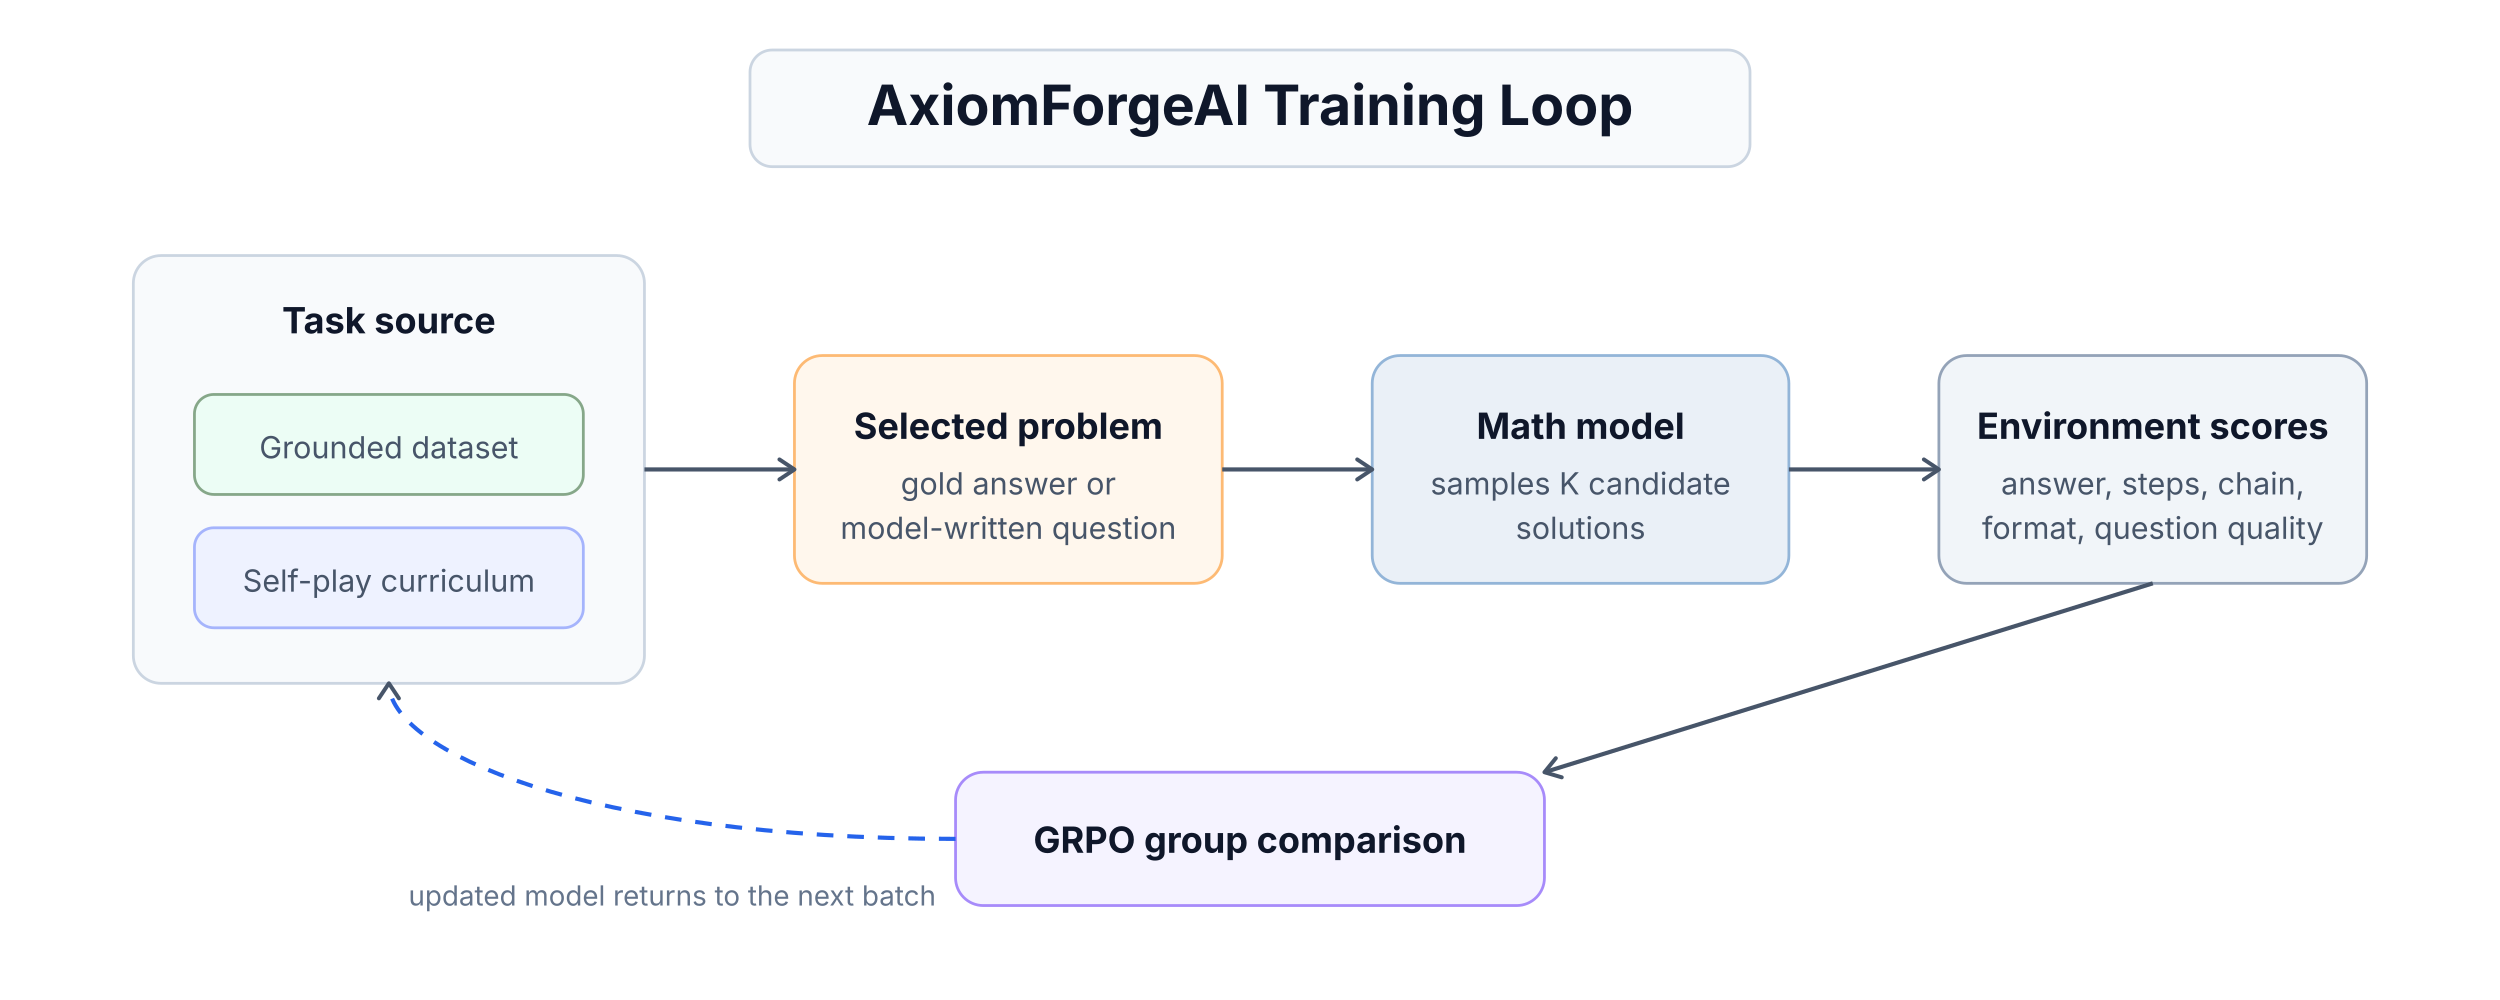
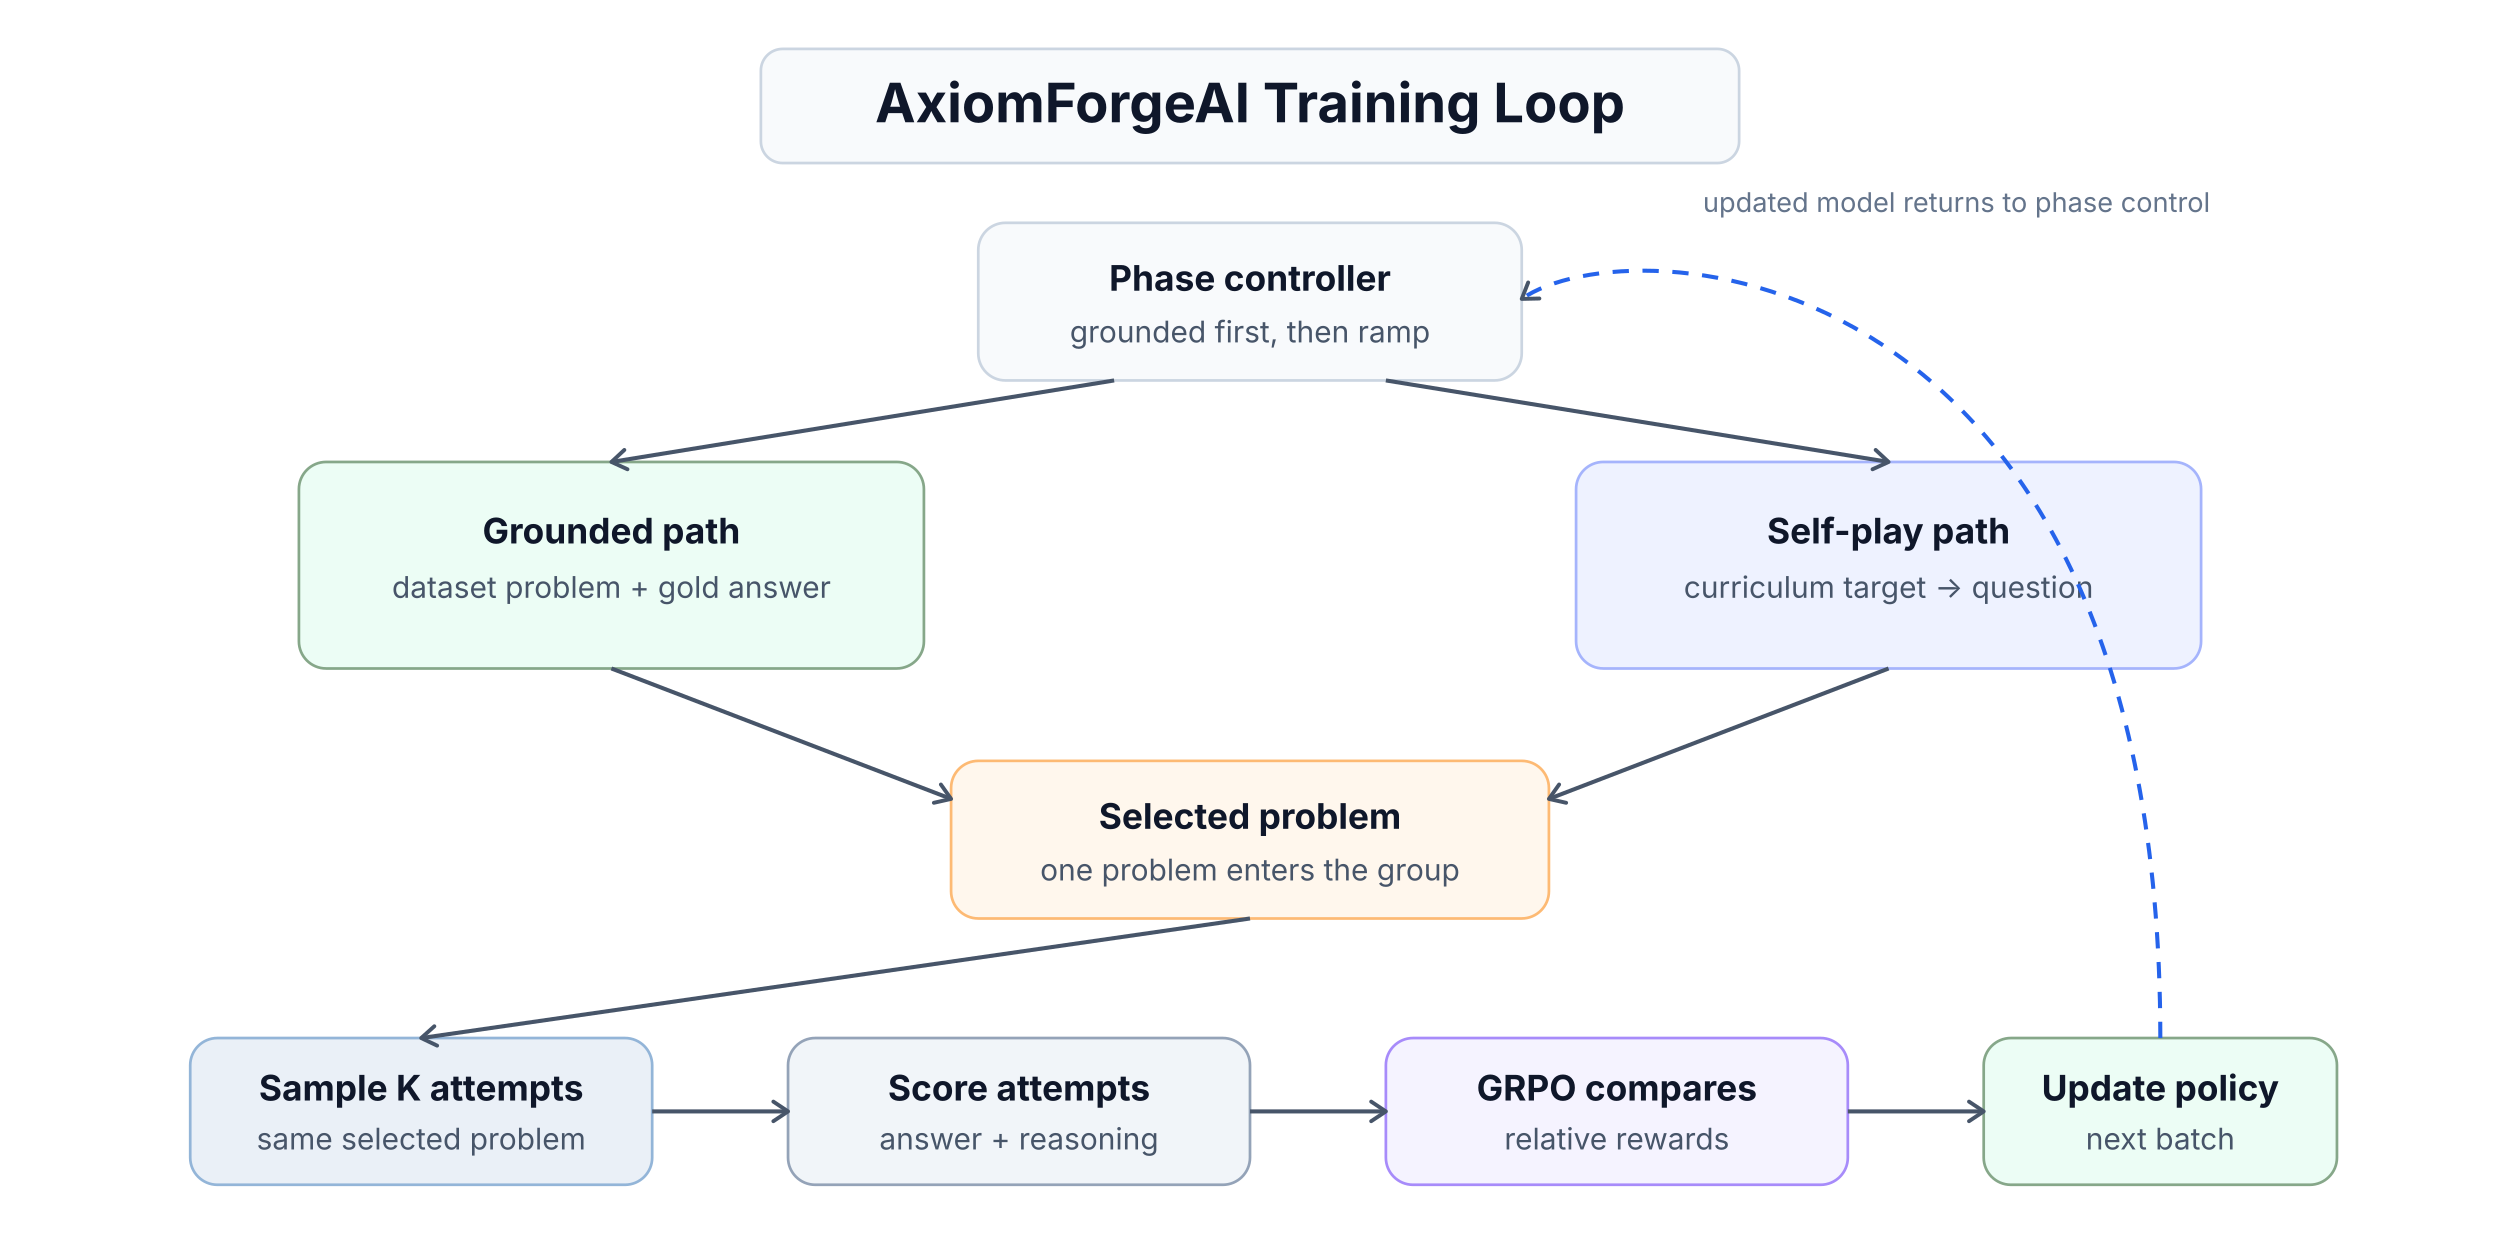
- <svg xmlns="http://www.w3.org/2000/svg" viewBox="0 0 900 360" width="900" height="360">
+ <svg xmlns="http://www.w3.org/2000/svg" viewBox="0 0 920 460" width="920" height="460">
  <defs>
    <marker id="arrow" viewBox="0 0 10 10" refX="8" refY="5" markerWidth="6" markerHeight="6" orient="auto-start-reverse">
      <path d="M2 1L8 5L2 9" fill="none" stroke="#475569" stroke-width="1.6" stroke-linecap="round" stroke-linejoin="round" />
    </marker>
    <style>
      text { font-family: Inter, Arial, sans-serif; }
      .title { font-size: 20px; font-weight: 700; fill: #0F172A; }
      .label { font-size: 13px; font-weight: 700; fill: #0F172A; }
      .small { font-size: 11px; fill: #475569; }
      .note { font-size: 10px; fill: #64748B; }
      .line { fill: none; stroke: #475569; stroke-width: 1.5; marker-end: url(#arrow); }
    </style>
  </defs>
-   <rect x="270" y="18" width="360" height="42" rx="8" fill="#F8FAFC" stroke="#CBD5E1" />
-   <text x="450" y="45" text-anchor="middle" class="title">AxiomForgeAI Training Loop</text>
-   <rect x="48" y="92" width="184" height="154" rx="10" fill="#F8FAFC" stroke="#CBD5E1" />
-   <text x="140" y="120" text-anchor="middle" class="label">Task source</text>
-   <rect x="70" y="142" width="140" height="36" rx="7" fill="#ECFDF5" stroke="#86A789" />
-   <text x="140" y="165" text-anchor="middle" class="small">Grounded dataset</text>
-   <rect x="70" y="190" width="140" height="36" rx="7" fill="#EEF2FF" stroke="#A5B4FC" />
-   <text x="140" y="213" text-anchor="middle" class="small">Self-play curriculum</text>
-   <rect x="286" y="128" width="154" height="82" rx="10" fill="#FFF7ED" stroke="#FDBA74" />
-   <text x="363" y="158" text-anchor="middle" class="label">Selected problem</text>
-   <text x="363" y="178" text-anchor="middle" class="small">gold answer or</text>
-   <text x="363" y="194" text-anchor="middle" class="small">model-written question</text>
-   <rect x="494" y="128" width="150" height="82" rx="10" fill="#EAF0F7" stroke="#93B5D8" />
-   <text x="569" y="158" text-anchor="middle" class="label">Math model</text>
-   <text x="569" y="178" text-anchor="middle" class="small">samples K candidate</text>
-   <text x="569" y="194" text-anchor="middle" class="small">solutions</text>
-   <rect x="698" y="128" width="154" height="82" rx="10" fill="#F1F5F9" stroke="#94A3B8" />
-   <text x="775" y="158" text-anchor="middle" class="label">Environment scores</text>
-   <text x="775" y="178" text-anchor="middle" class="small">answer, steps, chain,</text>
-   <text x="775" y="194" text-anchor="middle" class="small">format, question quality</text>
-   <rect x="344" y="278" width="212" height="48" rx="10" fill="#F5F3FF" stroke="#A78BFA" />
-   <text x="450" y="307" text-anchor="middle" class="label">GRPO group comparison</text>
-   <path class="line" d="M232 169 L286 169" />
-   <path class="line" d="M440 169 L494 169" />
-   <path class="line" d="M644 169 L698 169" />
-   <path class="line" d="M775 210 L556 278" />
-   <path d="M344 302 C210 302 140 270 140 246" fill="none" stroke="#2563EB" stroke-width="1.5" stroke-dasharray="6 5" marker-end="url(#arrow)" />
-   <text x="242" y="326" text-anchor="middle" class="note">updated model returns to the next batch</text>
+   <rect x="280" y="18" width="360" height="42" rx="8" fill="#F8FAFC" stroke="#CBD5E1" />
+   <text x="460" y="45" text-anchor="middle" class="title">AxiomForgeAI Training Loop</text>
+   <rect x="360" y="82" width="200" height="58" rx="10" fill="#F8FAFC" stroke="#CBD5E1" />
+   <text x="460" y="107" text-anchor="middle" class="label">Phase controller</text>
+   <text x="460" y="126" text-anchor="middle" class="small">grounded first, then ramp</text>
+   <rect x="110" y="170" width="230" height="76" rx="10" fill="#ECFDF5" stroke="#86A789" />
+   <text x="225" y="200" text-anchor="middle" class="label">Grounded path</text>
+   <text x="225" y="220" text-anchor="middle" class="small">dataset problem + gold answer</text>
+   <rect x="580" y="170" width="230" height="76" rx="10" fill="#EEF2FF" stroke="#A5B4FC" />
+   <text x="695" y="200" text-anchor="middle" class="label">Self-play path</text>
+   <text x="695" y="220" text-anchor="middle" class="small">curriculum target -&gt; question</text>
+   <rect x="350" y="280" width="220" height="58" rx="10" fill="#FFF7ED" stroke="#FDBA74" />
+   <text x="460" y="305" text-anchor="middle" class="label">Selected problem</text>
+   <text x="460" y="324" text-anchor="middle" class="small">one problem enters the group</text>
+   <rect x="70" y="382" width="170" height="54" rx="10" fill="#EAF0F7" stroke="#93B5D8" />
+   <text x="155" y="405" text-anchor="middle" class="label">Sample K attempts</text>
+   <text x="155" y="423" text-anchor="middle" class="small">same selected problem</text>
+   <rect x="290" y="382" width="170" height="54" rx="10" fill="#F1F5F9" stroke="#94A3B8" />
+   <text x="375" y="405" text-anchor="middle" class="label">Score attempts</text>
+   <text x="375" y="423" text-anchor="middle" class="small">answer + reasoning</text>
+   <rect x="510" y="382" width="170" height="54" rx="10" fill="#F5F3FF" stroke="#A78BFA" />
+   <text x="595" y="405" text-anchor="middle" class="label">GRPO compares</text>
+   <text x="595" y="423" text-anchor="middle" class="small">relative rewards</text>
+   <rect x="730" y="382" width="130" height="54" rx="10" fill="#ECFDF5" stroke="#86A789" />
+   <text x="795" y="405" text-anchor="middle" class="label">Update policy</text>
+   <text x="795" y="423" text-anchor="middle" class="small">next batch</text>
+   <path class="line" d="M410 140 L225 170" />
+   <path class="line" d="M510 140 L695 170" />
+   <path class="line" d="M225 246 L350 294" />
+   <path class="line" d="M695 246 L570 294" />
+   <path class="line" d="M460 338 L155 382" />
+   <path class="line" d="M240 409 L290 409" />
+   <path class="line" d="M460 409 L510 409" />
+   <path class="line" d="M680 409 L730 409" />
+   <path d="M795 382 C795 92 600 82 560 110" fill="none" stroke="#2563EB" stroke-width="1.5" stroke-dasharray="6 5" marker-end="url(#arrow)" />
+   <text x="720" y="78" text-anchor="middle" class="note">updated model returns to phase control</text>
</svg>
